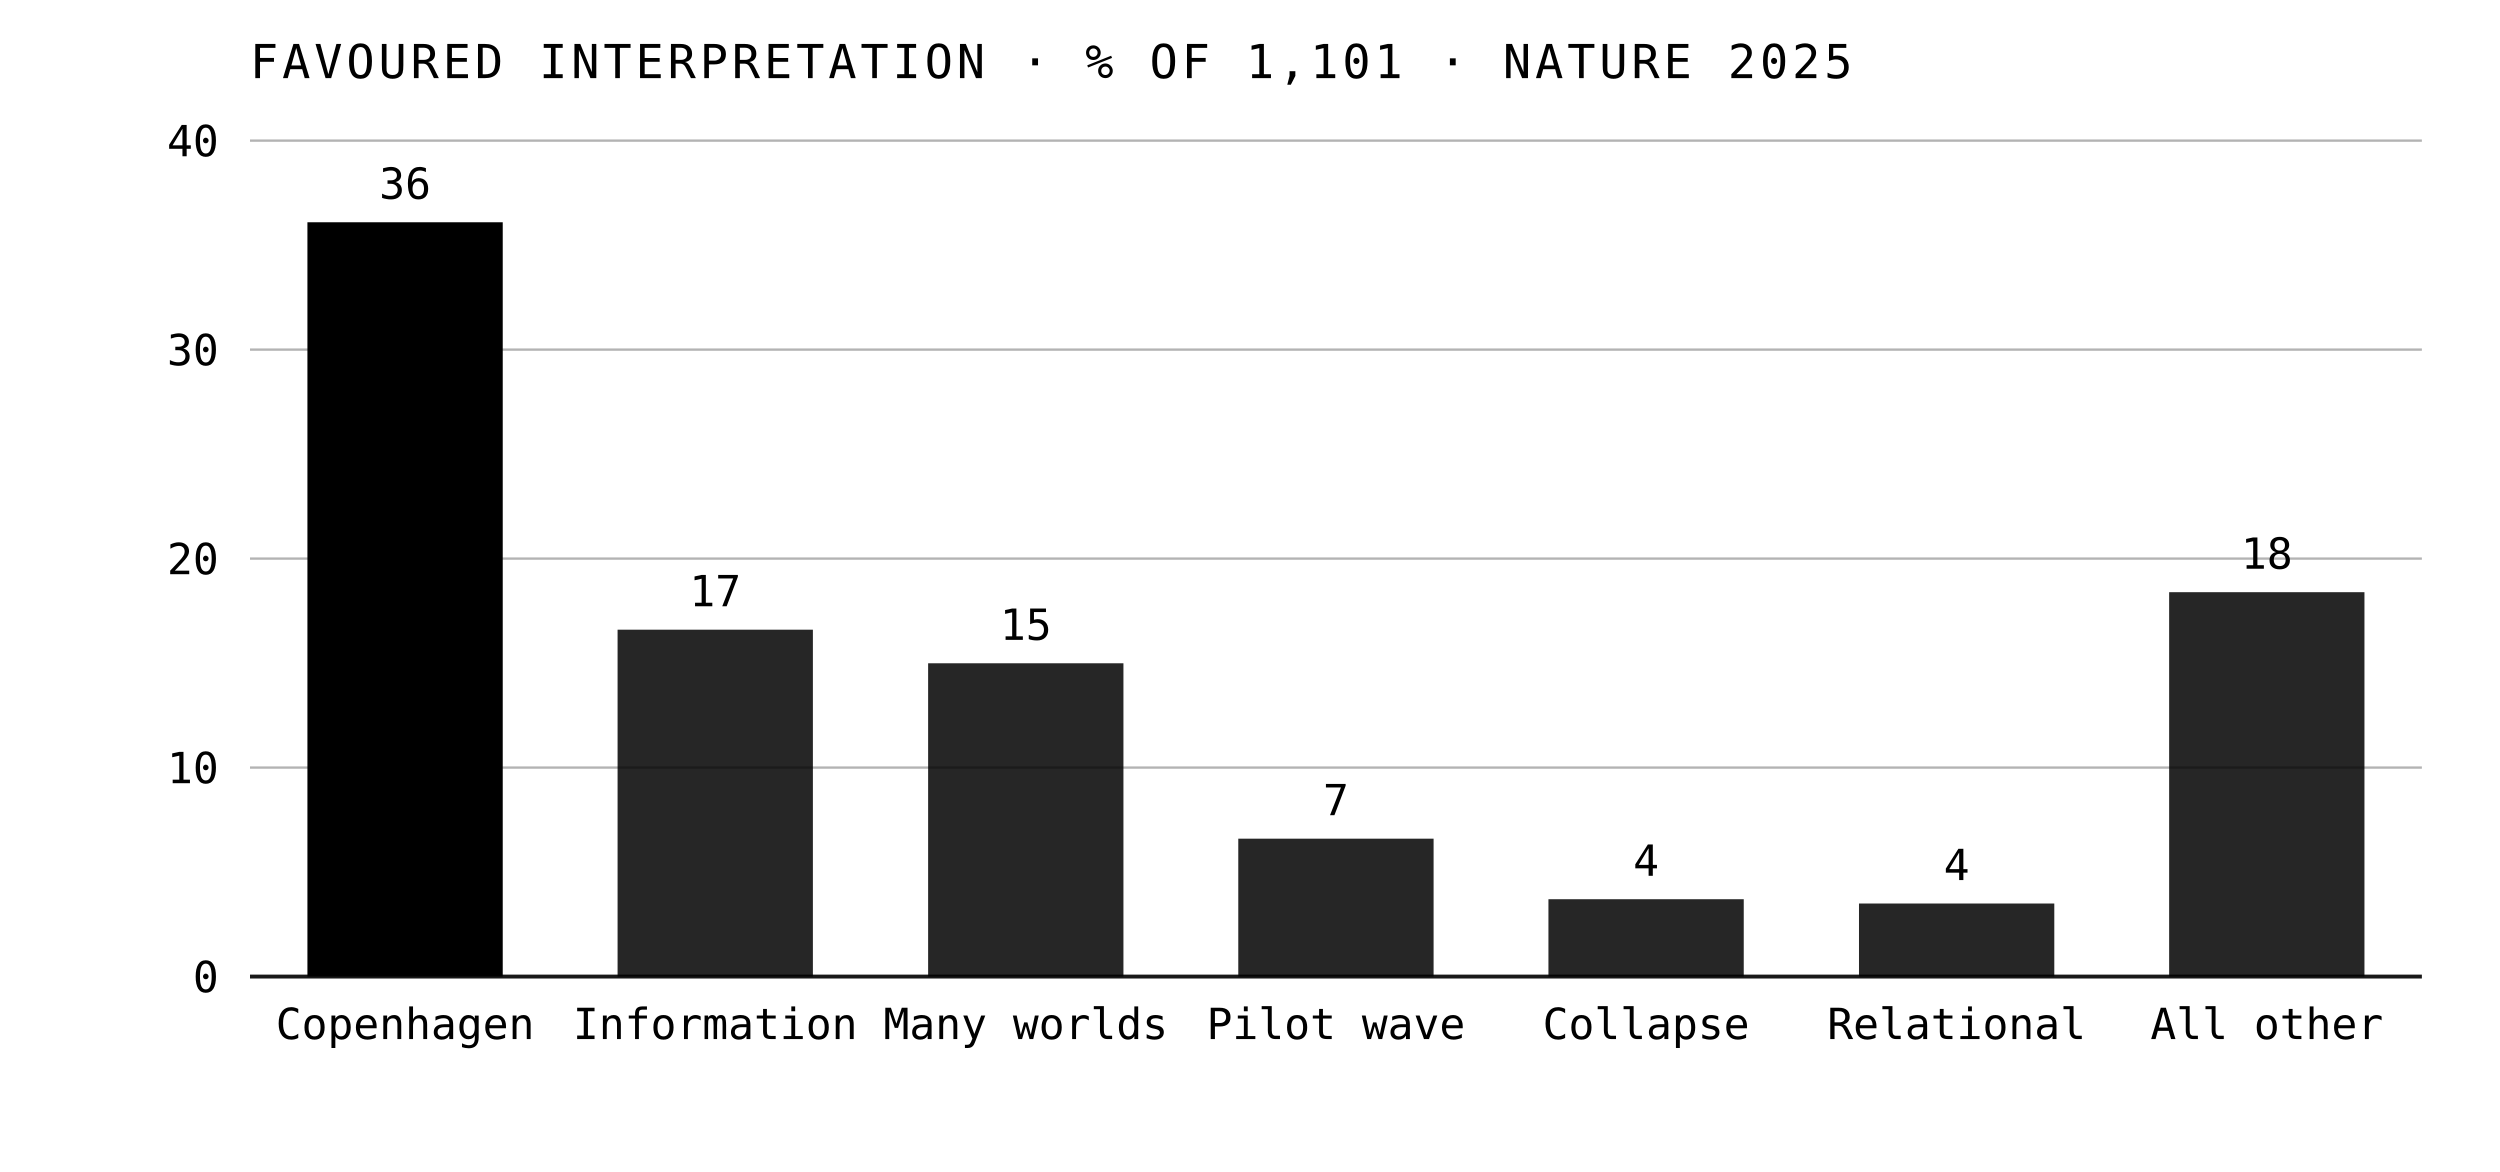
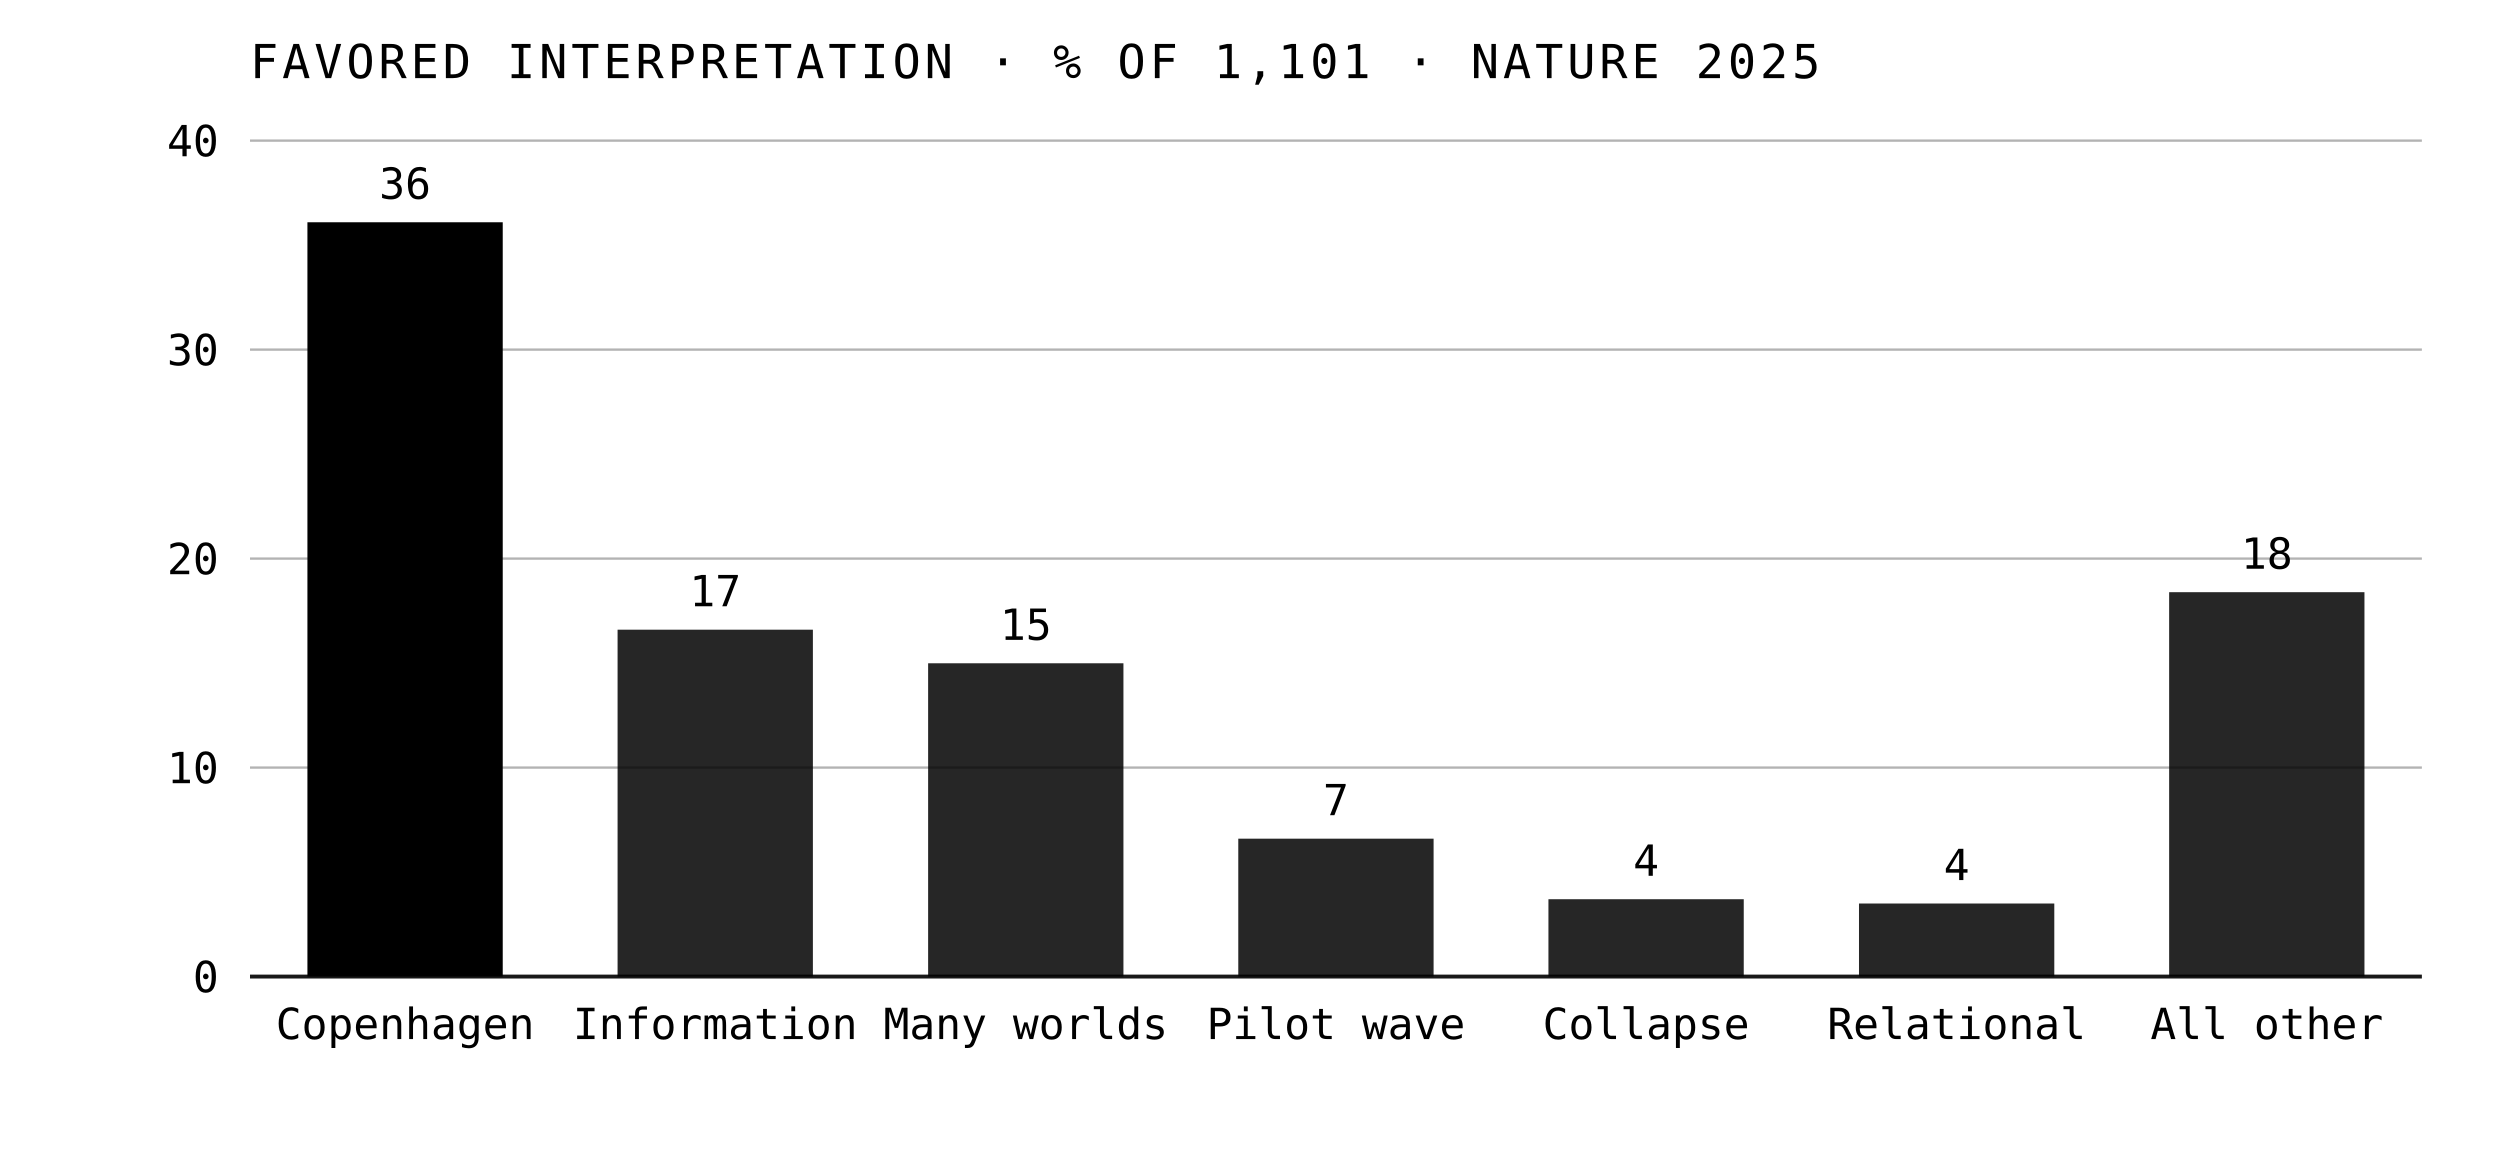
<svg xmlns="http://www.w3.org/2000/svg" viewBox="0 0 640 300" role="img" aria-labelledby="t d">
  <g font-family="ui-monospace, Menlo, Consolas, monospace" font-size="11" fill="currentColor">
    <g class="muted">
      <line x1="64" x2="620" y1="250.0" y2="250.0" stroke="currentColor" stroke-opacity="0.9" stroke-width="1" />
      <text x="56" y="254.0" text-anchor="end">0</text>
      <line x1="64" x2="620" y1="196.5" y2="196.5" stroke="currentColor" stroke-opacity="0.3" stroke-width="0.6" />
      <text x="56" y="200.5" text-anchor="end">10</text>
      <line x1="64" x2="620" y1="143.0" y2="143.0" stroke="currentColor" stroke-opacity="0.3" stroke-width="0.6" />
      <text x="56" y="147.0" text-anchor="end">20</text>
      <line x1="64" x2="620" y1="89.5" y2="89.5" stroke="currentColor" stroke-opacity="0.3" stroke-width="0.6" />
      <text x="56" y="93.5" text-anchor="end">30</text>
      <line x1="64" x2="620" y1="36.0" y2="36.0" stroke="currentColor" stroke-opacity="0.3" stroke-width="0.6" />
      <text x="56" y="40.0" text-anchor="end">40</text>
    </g>
    <rect x="78.7" y="56.9" width="50" height="193.1" class="accent" fill="currentColor" />
    <text x="103.7" y="50.9" text-anchor="middle">36</text>
    <text x="103.7" y="266" text-anchor="middle">Copenhagen</text>
    <rect x="158.1" y="161.2" width="50" height="88.8" fill-opacity="0.85" />
    <text x="183.1" y="155.2" text-anchor="middle">17</text>
    <text x="183.1" y="266" text-anchor="middle">Information</text>
    <rect x="237.6" y="169.8" width="50" height="80.2" fill-opacity="0.85" />
    <text x="262.6" y="163.8" text-anchor="middle">15</text>
    <text x="262.6" y="266" text-anchor="middle">Many worlds</text>
    <rect x="317.0" y="214.7" width="50" height="35.3" fill-opacity="0.85" />
    <text x="342.0" y="208.7" text-anchor="middle">7</text>
    <text x="342.0" y="266" text-anchor="middle">Pilot wave</text>
    <rect x="396.4" y="230.2" width="50" height="19.8" fill-opacity="0.85" />
    <text x="421.4" y="224.2" text-anchor="middle">4</text>
    <text x="421.4" y="266" text-anchor="middle">Collapse</text>
    <rect x="475.9" y="231.3" width="50" height="18.7" fill-opacity="0.85" />
    <text x="500.9" y="225.3" text-anchor="middle">4</text>
    <text x="500.9" y="266" text-anchor="middle">Relational</text>
    <rect x="555.3" y="151.6" width="50" height="98.4" fill-opacity="0.85" />
    <text x="580.3" y="145.6" text-anchor="middle">18</text>
    <text x="580.3" y="266" text-anchor="middle">All other</text>
-     <text x="64" y="20" font-size="12" letter-spacing="1">FAVOURED INTERPRETATION · % OF 1,101 · NATURE 2025</text>
+     <text x="64" y="20" font-size="12" letter-spacing="1">FAVORED INTERPRETATION · % OF 1,101 · NATURE 2025</text>
  </g>
</svg>
